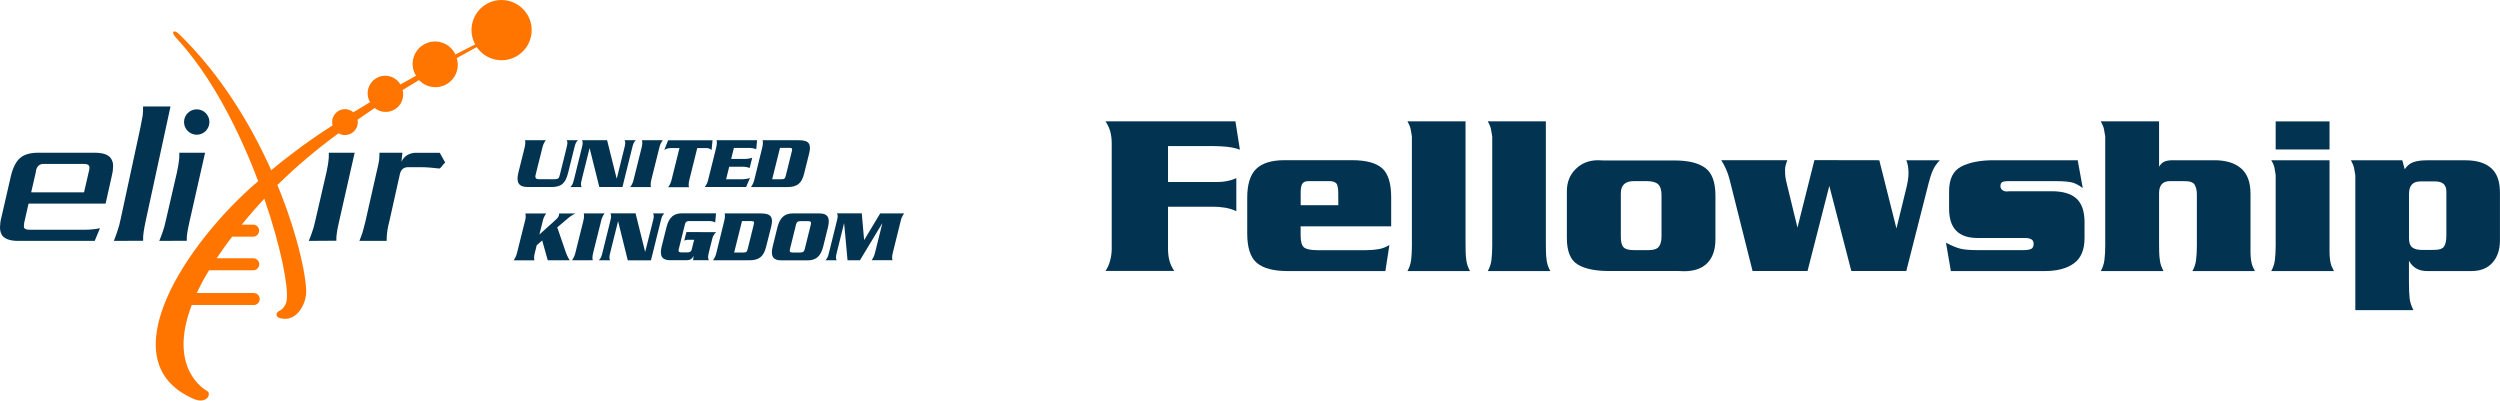
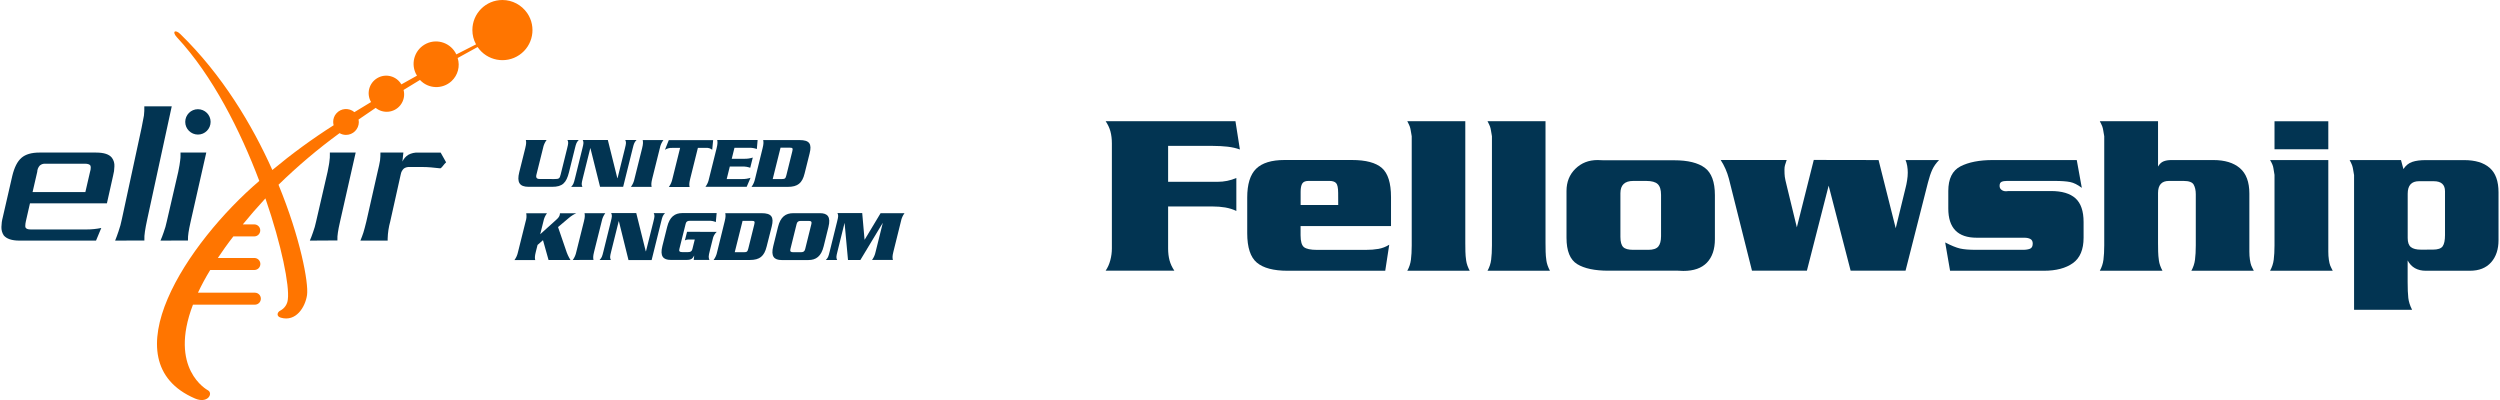
- <svg xmlns="http://www.w3.org/2000/svg" version="1.1" id="Layer_1" x="0px" y="0px" viewBox="0 0 4498 720.5" height="60" style="enable-background:new 0 0 4498 720.5;" xml:space="preserve">
+ <svg xmlns="http://www.w3.org/2000/svg" version="1.1" id="Layer_1" x="0px" y="0px" viewBox="0 0 4498 720.5" height="60" width="375" style="enable-background:new 0 0 4498 720.5;" xml:space="preserve">
  <style type="text/css">
	.st0{fill:#023452;}
	.st1{fill:#FF7500;}
</style>
  <g id="Nodes">
    <path class="st0" d="M286.5,433.4c2-4.4,3.7-9.1,5.7-14.8c2.4-6.5,4.3-13.1,5.7-19.9l20.6-89.2c1.7-9.1,3.2-15.9,3.4-19.9   c0.6-3.5,0.8-7.2,0.7-10.8v-4H369l-28,123.7c-2,8.8-3.3,15.5-4,20.2c-0.8,4.8-1.1,9.6-1,14.5L286.5,433.4L286.5,433.4z" />
    <path class="st1" d="M902.4,0c-29.9,0-54.1,24.2-54.1,54.1c0,9,2.2,17.9,6.6,25.8c-5.4,2.7-17.9,9-35.5,18.1   C810,77.9,786,69,765.8,78.4s-29,33.3-19.7,53.5l0,0c0.7,1.5,1.5,3,2.4,4.4c-9,5-18.4,10.2-28.1,15.7   c-8.8-15.1-28.2-20.2-43.2-11.4c-15.1,8.8-20.2,28.2-11.4,43.2c-9.9,6-20,12-30,18.2c-9.7-8.3-24.3-7.3-32.6,2.4   c-3.7,4.2-5.7,9.7-5.6,15.3c0,2,0.3,4,0.8,5.9c-38.5,24.5-75.3,51.4-110.4,80.6c-36.6-81.8-90.5-171.6-165.6-244.7l-0.2-0.2   c-8.8-8.7-15.9-4.8-6,6l0.4,0.4c63.7,68.5,113.8,167.8,147.9,258.2C335,436.5,192.4,650.6,348.7,717.8c22.8,9.8,33.2-9,23.4-14.7   c-1.8-1-71.4-38.7-27.1-154.3h111.5c6,0,10.8-4.8,10.8-10.8c0-6-4.8-10.8-10.8-10.8H354c6.6-14,14-27.7,22.1-40.9h80.1   c6-0.3,10.5-5.4,10.2-11.4c-0.3-5.5-4.7-9.9-10.2-10.2h-66.4c8.3-12.4,17.5-25.5,28-38.9h38.2c6-0.3,10.5-5.4,10.2-11.4   c-0.3-5.5-4.7-9.9-10.2-10.2h-21.2c12.1-14.9,25.5-30.3,40.3-46.4l0.4-0.5c29.4,85.1,43.6,157.7,40.4,181.9   c-0.7,8.7-5.9,16.3-13.6,20.3c-5.5,2.6-7.7,10.2,0.9,12.7c27.4,8.1,44.2-19.1,47.3-40.9c3-21.8-11.9-102.5-51.4-198.5   c34.4-33.6,71.2-64.7,110-93c3.5,2.1,7.5,3.2,11.5,3.2c12.8,0,23.1-10.3,23.2-23.1c0-1.5-0.2-3.1-0.5-4.6   c10.4-7.2,20.6-14.2,30.8-21c13.5,11,33.4,8.9,44.3-4.6c6.3-7.8,8.5-18,6-27.7c10.2-6.4,20-12.4,29.5-18   c15.1,16.3,40.6,17.2,56.9,2.1c11.4-10.6,15.7-26.7,11-41.6c17.2-9.6,29.8-16.4,35.9-19.8c16.8,24.7,50.5,31.1,75.2,14.3   c24.7-16.8,31.1-50.5,14.3-75.2C937,8.9,920.3,0,902.4,0z" />
    <path class="st0" d="M170.4,433.4H32.5c-13.8,0-23.2-3.2-28.4-9.5c-2.9-4.5-4.3-9.7-4.1-15.1c0.1-5.8,0.9-11.6,2.4-17.2l17.2-74.9   c3.7-15.2,9.1-26,16.5-32.4c7.4-6.4,18.2-9.5,32.4-9.5h101.9c14.5,0,23.9,3.2,28.7,9.5c3.3,4.5,4.8,10,4.4,15.5   c-0.1,5.7-0.9,11.4-2.4,16.9L190,366.3H51.4l-7.4,32.4c-0.6,2.5-0.9,5.1-1,7.7c0,1.7,0,3.2,0.7,3.7c1,2,4,3.2,8.8,3.2h101.1   c8.8,0,17.7-0.9,26.3-2.7L170.4,433.4L170.4,433.4z M159.6,309.6c0.9-2.6,1.3-5.3,1.3-8.1c0-1.1-0.3-2.3-0.7-3.4   c-1.3-2-4.7-3.2-9.6-3.2H79.3c-3.7-0.3-7.3,0.8-10.1,3.2c-2.9,3.1-4.6,7.2-4.7,11.5L56.1,346h95.1L159.6,309.6L159.6,309.6z" />
    <path class="st0" d="M204.8,433.4c2.1-4.9,3.9-10.2,6.1-16.6c2.6-7.3,4.6-14.7,6.1-22.3l35.4-164c2.1-10.2,3.6-17.8,4.3-22.3   c0.6-5.5,0.9-11.1,0.7-16.7h49.4l-44,202.8c-2.1,9.9-3.6,17.4-4.3,22.7c-0.9,5.4-1.2,10.8-1,16.2L204.8,433.4L204.8,433.4z" />
    <path class="st0" d="M773.6,301.5c-5.1-0.4-10.1-0.7-15.9-0.7h-22.6c-3.6-0.2-7.1,0.7-10.1,2.7c-3,2.7-5,6.4-5.7,10.5l-18.9,84.7   c-2.8,10.1-4.4,20.5-4.7,31v3.7h-49.1c2-5.1,4-9.8,5.4-14.5s3.2-11.1,5.4-20.2l20.2-89.2c2.4-8.8,3.4-15.5,4.4-20.6   c0.5-4.7,0.8-9.4,0.7-14.1H724l-1.7,16.2c2.3-5,5.9-9.2,10.5-12.1c5.5-3,11.7-4.4,17.9-4h40.5l9.8,17.5c-2.1,1.9-4.1,4-5.7,6.4   c-2.4,3.2-4,4.4-5,4.4C784.1,302.6,778.7,302,773.6,301.5L773.6,301.5z" />
    <path class="st0" d="M555.5,433.4c2-4.4,3.7-9.1,5.7-14.8c2.4-6.5,4.3-13.1,5.7-19.9l20.6-89.2c1.7-9.1,3.2-15.9,3.4-19.9   c0.6-3.5,0.8-7.2,0.7-10.8v-4h46.5l-28,123.7c-2,8.8-3.4,15.5-4,20.2c-0.8,4.8-1.1,9.6-0.9,14.4L555.5,433.4L555.5,433.4z" />
    <path class="st0" d="M376.8,219.5c0,12.6-10.2,22.9-22.8,22.9c-12.6,0-22.9-10.2-22.9-22.8s10.2-22.9,22.8-22.9l0,0   C366.5,196.7,376.8,206.9,376.8,219.5L376.8,219.5L376.8,219.5z" />
    <g>
      <path class="st0" d="M995.7,322.5c9,0,9.8-0.9,11.7-8.4l11.6-46.8c2.4-9.5,2.4-11.2,0.6-15.1h20.3c-3.8,4-4.6,5.6-6.9,15.1    l-10.7,43.1c-4.8,19.1-11.8,26.1-30.1,26.1h-42.7c-16.5,0-21.2-8.4-16.8-26.1l10.9-43.7c2-8.1,1.8-11.2,1-14.5h37.4    c-3.2,4.3-5.4,9.2-6.4,14.5l-11.9,47.8c-1.4,5.5,0.4,7.9,6,7.9L995.7,322.5L995.7,322.5z" />
      <path class="st0" d="M1060.9,266.8h-0.2l-13.6,54.6c-2.4,9.5-2.4,11.2-0.6,15.2h-20.3c3.7-4,4.6-5.7,6.9-15.2l13.4-54.1    c2.4-9.5,2.4-11.2,0.6-15.1h45.2l17.1,68.7h0.4l13.3-53.6c2.4-9.5,2.4-11.2,0.6-15.1h20.3c-3.7,4-4.6,5.6-6.9,15.1l-17.2,69.2    h-41.6L1060.9,266.8L1060.9,266.8z" />
      <path class="st0" d="M1133.9,336.6c3.2-4.3,5.4-9.2,6.4-14.5l13.8-55.3c2-8.1,1.7-11.2,1-14.5h37.3c-3.2,4.3-5.4,9.2-6.4,14.5    l-13.8,55.3c-2,8-1.7,11.2-1,14.5H1133.9z" />
      <path class="st0" d="M1282,252.4l-1.7,17.4c-3.1-2.6-7.1-3.8-11.2-3.4h-14.6l-13.9,55.9c-2,8-1.8,11.2-1,14.5h-37.4    c3.2-4.3,5.3-9.3,6.4-14.5l13.9-55.9h-14.6c-4.5-0.2-8.9,1-12.7,3.4l6.9-17.4L1282,252.4L1282,252.4z" />
      <path class="st0" d="M1334.3,322.5c5.1,0.1,10.2-0.7,15-2.2l-6.9,16.2h-74.3c3.2-4.3,5.4-9.2,6.4-14.5l13.8-55.3    c2-8.1,1.7-11.2,1-14.5h72.8l-1.4,16.2c-4.5-1.6-9.3-2.4-14.1-2.2h-26.2l-4.9,19.8h22.9c5.1,0.1,10.2-0.7,15-2.2l-4.6,18.4    c-4.4-1.6-9.2-2.4-13.9-2.2H1312l-5.6,22.6L1334.3,322.5L1334.3,322.5z" />
      <path class="st0" d="M1371.1,266.8c2-8.1,1.7-11.2,1-14.5h65.5c17.9,0,22.5,6.8,18.2,23.9l-9.1,36.4c-4.2,17.1-12.3,24-30.2,24    h-65.4c3.2-4.3,5.3-9.2,6.4-14.5L1371.1,266.8z M1389.3,322.5h16.8c5.3,0,6.4-1.2,7.8-6.9l10.6-42.7c1.4-5.7,0.9-6.9-4.4-6.9    h-16.7L1389.3,322.5L1389.3,322.5z" />
      <path class="st0" d="M1017,451c1.9,6.1,4.6,11.9,8,17.3h-39.5l-10-35.7l-9.8,8.6l-3.2,12.7c-2,8-1.8,11.2-1,14.5h-37.4    c3.2-4.3,5.3-9.2,6.4-14.5l13.8-55.3c1.6-4.7,1.9-9.7,1-14.5h37.4c-3.2,4.3-5.4,9.2-6.4,14.5l-5.8,23.3l28.3-25.5    c4.8-4.2,6-6.4,6.8-9.1c0.2-1,0.4-2.1,0.5-3.2h29.4c-4.8,2.1-9.2,4.9-13.2,8.3l-19.7,16.6L1017,451L1017,451z" />
      <path class="st0" d="M1029.1,468.3c3.2-4.3,5.3-9.2,6.4-14.5l13.8-55.3c2-8,1.7-11.2,1-14.5h37.4c-3.2,4.3-5.4,9.2-6.4,14.5    l-13.8,55.2c-2,8-1.8,11.2-1,14.5L1029.1,468.3L1029.1,468.3z" />
      <path class="st0" d="M1112.2,398.5h-0.3l-13.6,54.6c-2.4,9.5-2.4,11.2-0.6,15.2h-20.3c3.8-4,4.6-5.7,6.9-15.2l13.4-54.1    c2.4-9.5,2.4-11.2,0.6-15.2h45.2l17.1,68.8h0.4l13.4-53.5c2.4-9.5,2.4-11.2,0.6-15.2h20.3c-3.8,4-4.6,5.7-6.9,15.2l-17.2,69.3    h-41.7L1112.2,398.5L1112.2,398.5z" />
      <path class="st0" d="M1288.4,417.7c-3.8,3.5-6.3,8.1-7.2,13.1l-5.2,20.8c-2.6,10.4-2.5,12.1-0.7,16.6h-28.3l0.9-7.8h-0.1    c-2.7,4.9-4.6,7.8-13.7,7.8h-28.4c-13.7,0-19.7-6.6-15.2-24.8l8.7-34.8c4.5-18.2,13.8-24.8,27.5-24.8h61.6l-1.5,16.2    c-3.9-1.7-8.1-2.5-12.4-2.3h-34.3c-4.2,0-6.7,1.3-7.6,5.4l-11.4,45.6c-1,4.1,0.8,5.4,5,5.4h10.8c4.2,0,6.7-1.3,7.7-5.4l4.3-17.3    h-12c-2,0.1-4,0.6-5.8,1.6l3.9-15.5L1288.4,417.7L1288.4,417.7z" />
      <path class="st0" d="M1302.8,398.5c2-8,1.7-11.2,1-14.5h65.5c17.9,0,22.5,6.9,18.2,24l-9.2,36.3c-4.3,17.1-12.3,24-30.2,24h-65.3    c3.2-4.3,5.4-9.2,6.4-14.5L1302.8,398.5L1302.8,398.5z M1320.9,454.3h16.7c5.3,0,6.4-1.2,7.8-6.9l10.6-42.7    c1.4-5.6,0.9-6.9-4.4-6.9H1335L1320.9,454.3L1320.9,454.3z" />
      <path class="st0" d="M1398.8,408.8c4.5-18.2,13.8-24.8,27.5-24.8h48.2c13.7,0,19.7,6.6,15.2,24.8l-8.6,34.8    c-4.5,18.2-13.8,24.8-27.5,24.8h-48.2c-13.7,0-19.7-6.6-15.2-24.8L1398.8,408.8z M1421.1,448.9c-1,4.1,0.8,5.4,5,5.4h14    c4.2,0,6.6-1.3,7.6-5.4l11.3-45.6c1-4.1-0.8-5.4-5-5.4h-13.9c-4.2,0-6.7,1.3-7.7,5.4L1421.1,448.9L1421.1,448.9z" />
      <path class="st0" d="M1583.6,384h43.1c-3.2,4.3-5.4,9.2-6.4,14.5l-13.7,55.2c-2,8-1.7,11.2-0.8,14.5h-37.6    c3.2-4.3,5.3-9.2,6.4-14.5l12.9-51.9h-0.2l-40.1,66.5h-22.3l-6.1-66.4h-0.2l-12.7,51.2c-2.4,9.5-2.4,11.2-0.6,15.2h-20.3    c3.8-4,4.6-5.7,6.9-15.2l13.4-54.1c2.4-9.5,2.4-11.2,0.6-15.2h44.6l4.2,47.8h0.3L1583.6,384L1583.6,384z" />
    </g>
  </g>
  <g>
    <path class="st0" d="M2101.5,327.5h88.9c12,0,23.4-2.3,34-6.9v59.4c-6.1-3-12.8-5-20-6.3c-7.2-1.2-14.8-1.8-22.8-1.8h-80.1v75.6   c0,8.1,0.9,15.3,2.6,21.6c1.7,6.3,4.6,12.5,8.6,18.4H1989c3.7-5.4,6.5-11.6,8.4-18.8c1.9-7.1,2.8-14.2,2.8-21.2V258.3   c0-8.1-0.9-15.3-2.6-21.6c-1.7-6.3-4.6-12.4-8.6-18.4h233.8l8,51c-6.4-2.4-13.8-4.1-22.2-5.1c-8.4-0.9-17.1-1.4-26.2-1.4h-80.9   V327.5z" />
    <path class="st0" d="M2340.1,407.2v16.6c0,11.1,2.1,18.2,6.2,21.4c4.1,3.2,11.9,4.9,23.4,4.9h87.7c8.5,0,16.2-0.6,23-1.8   c6.8-1.2,13.3-3.7,19.4-7.5l-7.2,46.9h-175.8c-25.4,0-43.8-4.9-55.4-14.6c-11.6-9.7-17.4-27.4-17.4-53v-64.3c0-24,5.3-41.2,16-51.8   c10.7-10.5,27.8-15.8,51.2-15.8h121.3c25.1,0,43.1,4.8,54.1,14.4c10.9,9.6,16.4,27,16.4,52.4v52.2L2340.1,407.2L2340.1,407.2z    M2407.8,347.7c0-9.4-1.3-15.4-3.8-18c-2.5-2.6-6.5-3.8-11.8-3.8h-38c-5.3,0-9,1.5-11,4.6s-3,8-3,14.8v23.9h67.7L2407.8,347.7   L2407.8,347.7z" />
    <path class="st0" d="M2636.8,437.6c0,5.4,0.1,10.6,0.2,15.8c0.1,5.1,0.6,10.5,1.4,16.1c0.8,5.6,2.9,11.7,6.4,18.2h-112.5   c3.5-6.2,5.7-12.9,6.6-20c0.9-7.1,1.4-15.7,1.4-25.6V245.4c-0.8-4.3-1.4-7.8-1.8-10.5c-0.4-2.7-1-5.1-1.8-7.3s-2.3-5.2-4.4-9.3   h104.5L2636.8,437.6L2636.8,437.6z" />
    <path class="st0" d="M2781.3,437.6c0,5.4,0.1,10.6,0.2,15.8c0.1,5.1,0.6,10.5,1.4,16.1c0.8,5.6,2.9,11.7,6.4,18.2h-112.5   c3.5-6.2,5.7-12.9,6.6-20c0.9-7.1,1.4-15.7,1.4-25.6V245.4c-0.8-4.3-1.4-7.8-1.8-10.5c-0.4-2.7-1-5.1-1.8-7.3s-2.3-5.2-4.4-9.3   h104.5L2781.3,437.6L2781.3,437.6z" />
    <path class="st0" d="M3013.1,288.7c24.6,0,42.9,4.5,55.1,13.5c12.1,9,18.2,25.5,18.2,49.4v79.1c0,18.3-4.8,32.4-14.4,42.4   c-9.6,10-23.8,14.9-42.4,14.9l-9.6-0.4h-125.3c-24.8,0-43.6-4-56.4-11.9s-19.2-23.7-19.2-47.4V344c0-16.1,5.3-29.5,16-40   c10.7-10.5,24-15.7,40-15.7l10.8,0.4H3013.1L3013.1,288.7z M2916.2,426.6c0,8.9,1.7,15,5,18.4c3.3,3.4,9.4,5,18.2,5h27.2   c8.5,0,14.5-2,17.8-5.9c3.3-3.9,5-10.2,5-18.8V351c0-9.2-2-15.6-6-19.4c-4-3.8-10.9-5.7-20.8-5.7h-23.2c-15.5,0-23.2,7.4-23.2,22.2   L2916.2,426.6L2916.2,426.6z" />
    <path class="st0" d="M3381.2,288.3l30.9,122.8l17.7-72.5c1.1-4,2-8.6,2.8-13.6c0.8-5,1.2-9.7,1.2-14c0-4-0.3-8.1-1-12.2   c-0.7-4-1.7-7.6-3-10.5h60.4c-5.3,5.4-9.4,11.1-12.2,17.2s-5.4,13.8-7.8,23.2l-40.4,158.9h-98.9l-39.6-153.2l-39.2,153.2h-98.9   l-41.6-165.8c-3.2-12.1-8.1-23.3-14.8-33.6h118.9c-1.3,3.7-2.3,6.8-3,9.2c-0.7,2.4-1,5.1-1,8c0,5.6,0.2,10,0.6,13   c0.4,3.1,1.5,8.2,3.3,15.4l18.4,75.7l30.5-121.4L3381.2,288.3L3381.2,288.3z" />
    <path class="st0" d="M3747.3,338.4c-7.5-5.7-14.5-9.2-21-10.5c-6.5-1.3-15.7-2-27.4-2h-86.5c-4,0-7.2,0.5-9.6,1.6   c-2.4,1.1-3.6,3.5-3.6,7.3c0,3,1.1,5.3,3.4,7.1c2.3,1.8,5,2.6,8.2,2.6l4.8-0.4h76.1c19.8,0,34.5,4.4,44.2,13.1   c9.7,8.8,14.6,23,14.6,42.7v28.3c0,21.3-6.4,36.5-19.2,45.7c-12.8,9.2-30.3,13.8-52.4,13.8h-168.9l-8.8-51   c10.9,5.7,19.8,9.3,26.6,10.9c6.8,1.6,16.5,2.4,29,2.4h84.5c5.3,0,9.6-0.7,12.8-2c3.2-1.4,4.8-4.5,4.8-9.3c0-4-1.5-6.8-4.4-8.3   c-2.9-1.5-6.5-2.2-10.8-2.2h-85.7c-34.2,0-51.2-17.5-51.2-52.6v-31.5c0-22.1,7.3-36.9,22-44.5c14.7-7.5,34-11.3,58.1-11.3h151.3   L3747.3,338.4L3747.3,338.4z" />
    <path class="st0" d="M3884.6,300c2.7-4.6,5.9-7.7,9.8-9.3s8.6-2.4,14.2-2.4h75.7c20.6,0,36.5,4.9,47.8,14.6   c11.3,9.7,17,24.9,17,45.7v104.7c0,5.1,0.3,10,1,14.6c0.7,4.6,1.5,8,2.4,10.3c0.9,2.3,2.5,5.5,4.6,9.5h-112.5   c3.5-6.2,5.7-12.9,6.6-20c0.9-7.1,1.4-15.7,1.4-25.7v-92.2c0-7-1.3-12.7-3.8-17.2c-2.5-4.5-8.6-6.7-18.2-6.7h-26.4   c-13.1,0-19.6,7.3-19.6,21.8v89.8c0,5.4,0.1,10.6,0.2,15.8c0.1,5.1,0.6,10.5,1.4,16.2c0.8,5.7,2.9,11.7,6.4,18.2h-112.9   c3.5-6.2,5.7-12.9,6.6-20c0.9-7.1,1.4-15.7,1.4-25.6V245.4c-0.8-4.3-1.4-7.8-1.8-10.5c-0.4-2.7-1-5.1-1.8-7.3s-2.3-5.2-4.4-9.3   h104.9L3884.6,300L3884.6,300z" />
    <path class="st0" d="M4191.3,437.5v15.8c0,5.1,0.3,10,1,14.6c0.7,4.6,1.5,8,2.4,10.3c0.9,2.3,2.5,5.5,4.6,9.5h-112.9   c3.5-6.2,5.7-12.9,6.6-20c0.9-7.1,1.4-15.7,1.4-25.7V315c-0.8-4-1.5-8.1-2-12.1c-0.5-4-2.5-8.9-6-14.6h104.9L4191.3,437.5   L4191.3,437.5z M4191.3,268.9h-96.9v-50.5h96.9V268.9z" />
    <path class="st0" d="M4237.7,338.4v-23c-0.8-4.3-1.4-7.8-1.8-10.5c-0.4-2.7-1-5.1-1.8-7.3s-2.3-5.3-4.4-9.3h92.5l4.4,16.2   c4.3-6.5,9.6-10.8,16-12.9c6.4-2.2,14.5-3.2,24.4-3.2h68.9c20,0,35.4,4.6,46,13.9c10.7,9.3,16,24,16,44.2v86   c0,16.7-4.5,30.1-13.4,40.1c-9,10.1-21.7,15.1-38.2,15.1H4367c-15.2,0-26.2-6.2-32.8-18.6v38.6c0,12.5,0.4,22.1,1.2,29   c0.8,6.9,3.1,14,6.8,21.3h-104.5L4237.7,338.4L4237.7,338.4z M4379.9,449.6c8.8,0,14.6-2,17.4-6c2.8-4,4.2-10.8,4.2-20.1v-79   c0-12.1-6.8-18.1-20.4-18.1h-26.4c-13.6,0-20.4,7.5-20.4,22.6v79.8c0,7.8,1.9,13.2,5.8,16.3c3.9,3.1,9.9,4.6,18.2,4.6L4379.9,449.6   L4379.9,449.6z" />
  </g>
</svg>
